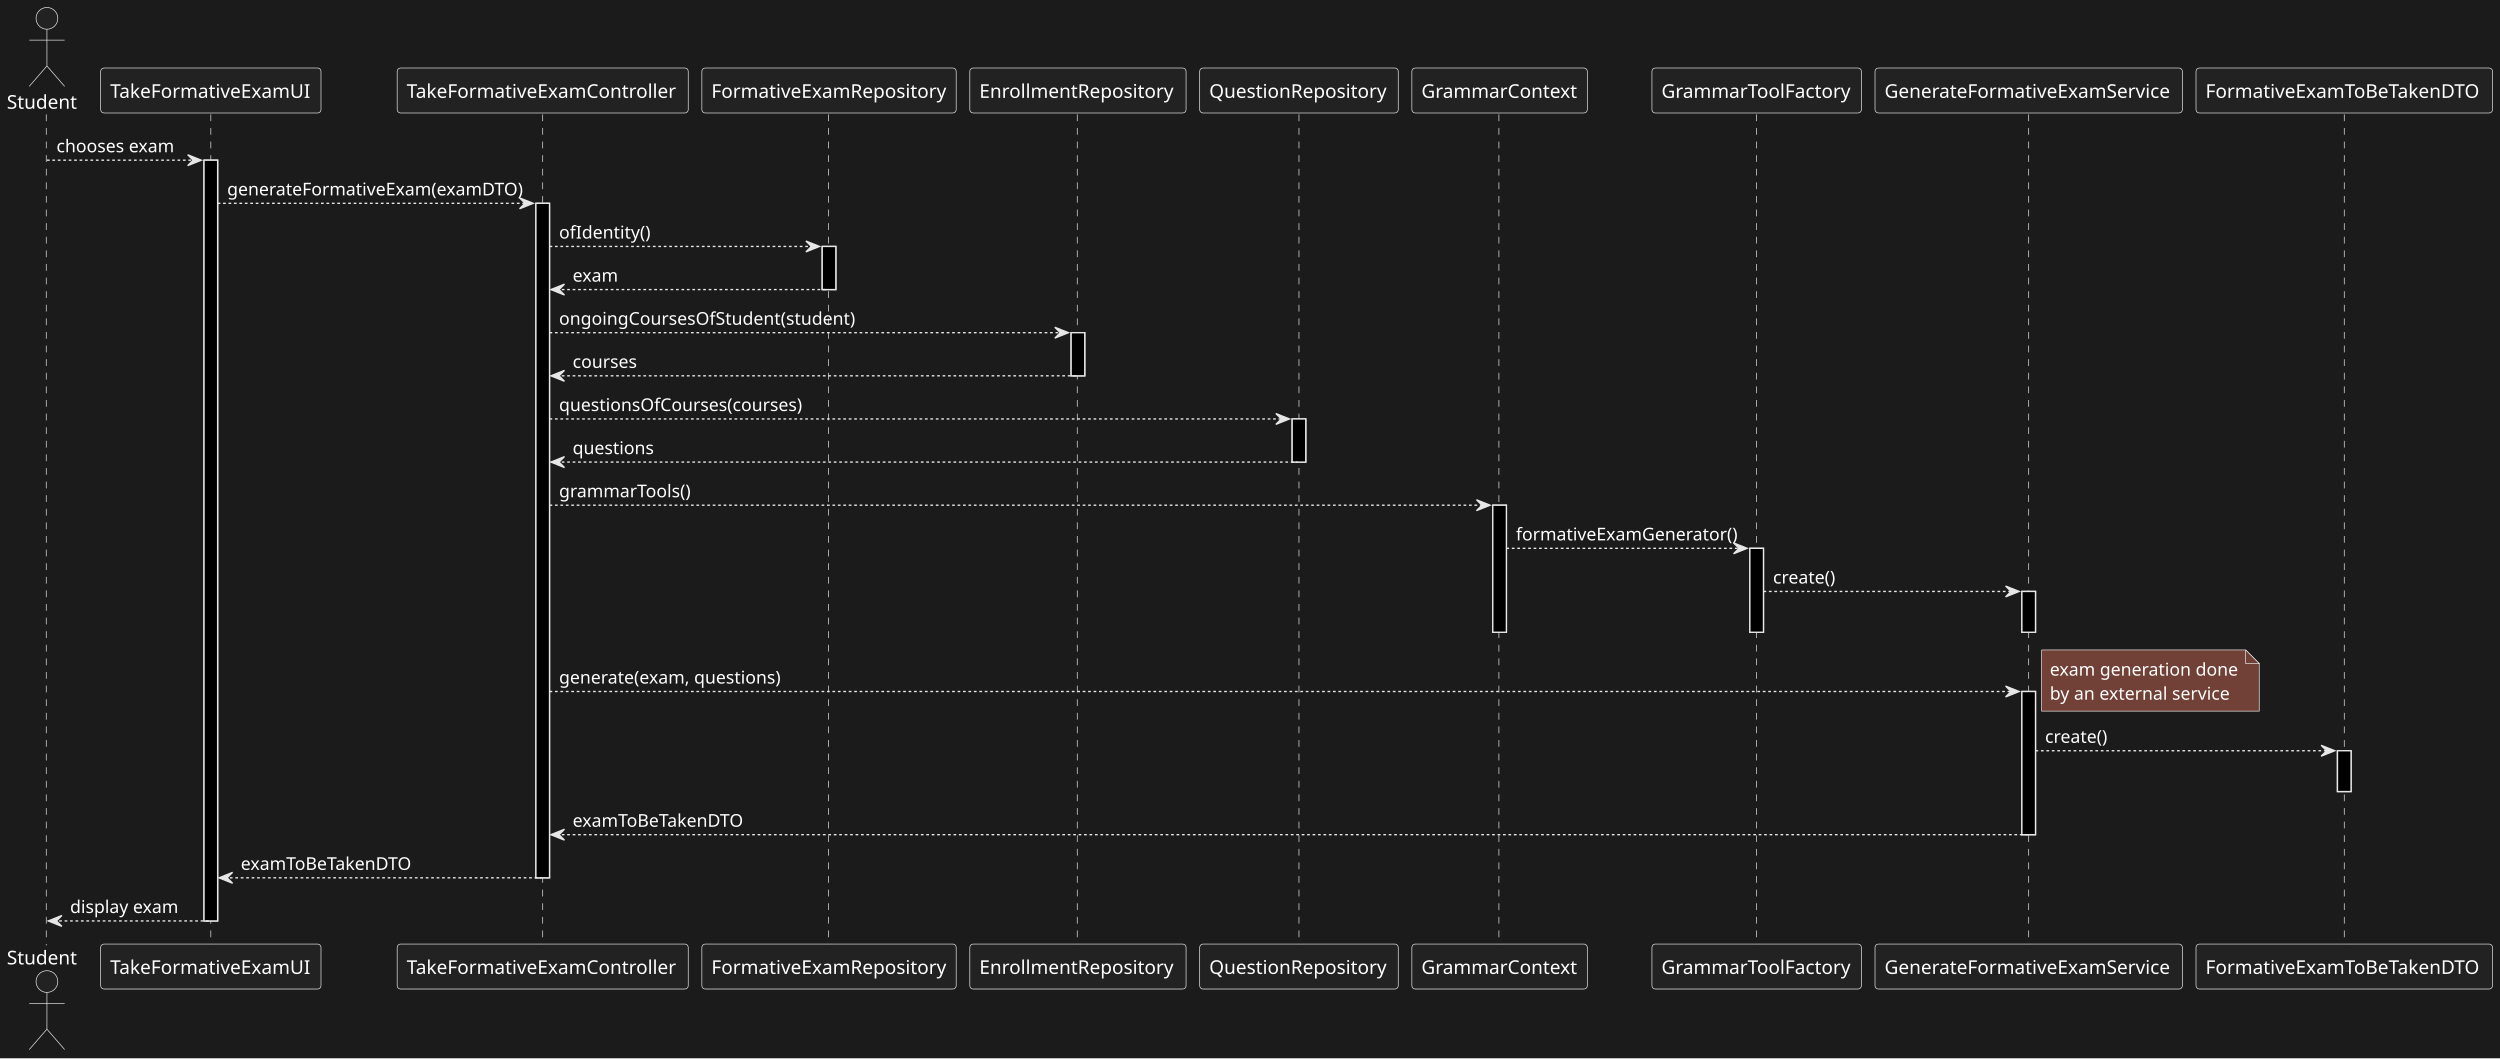
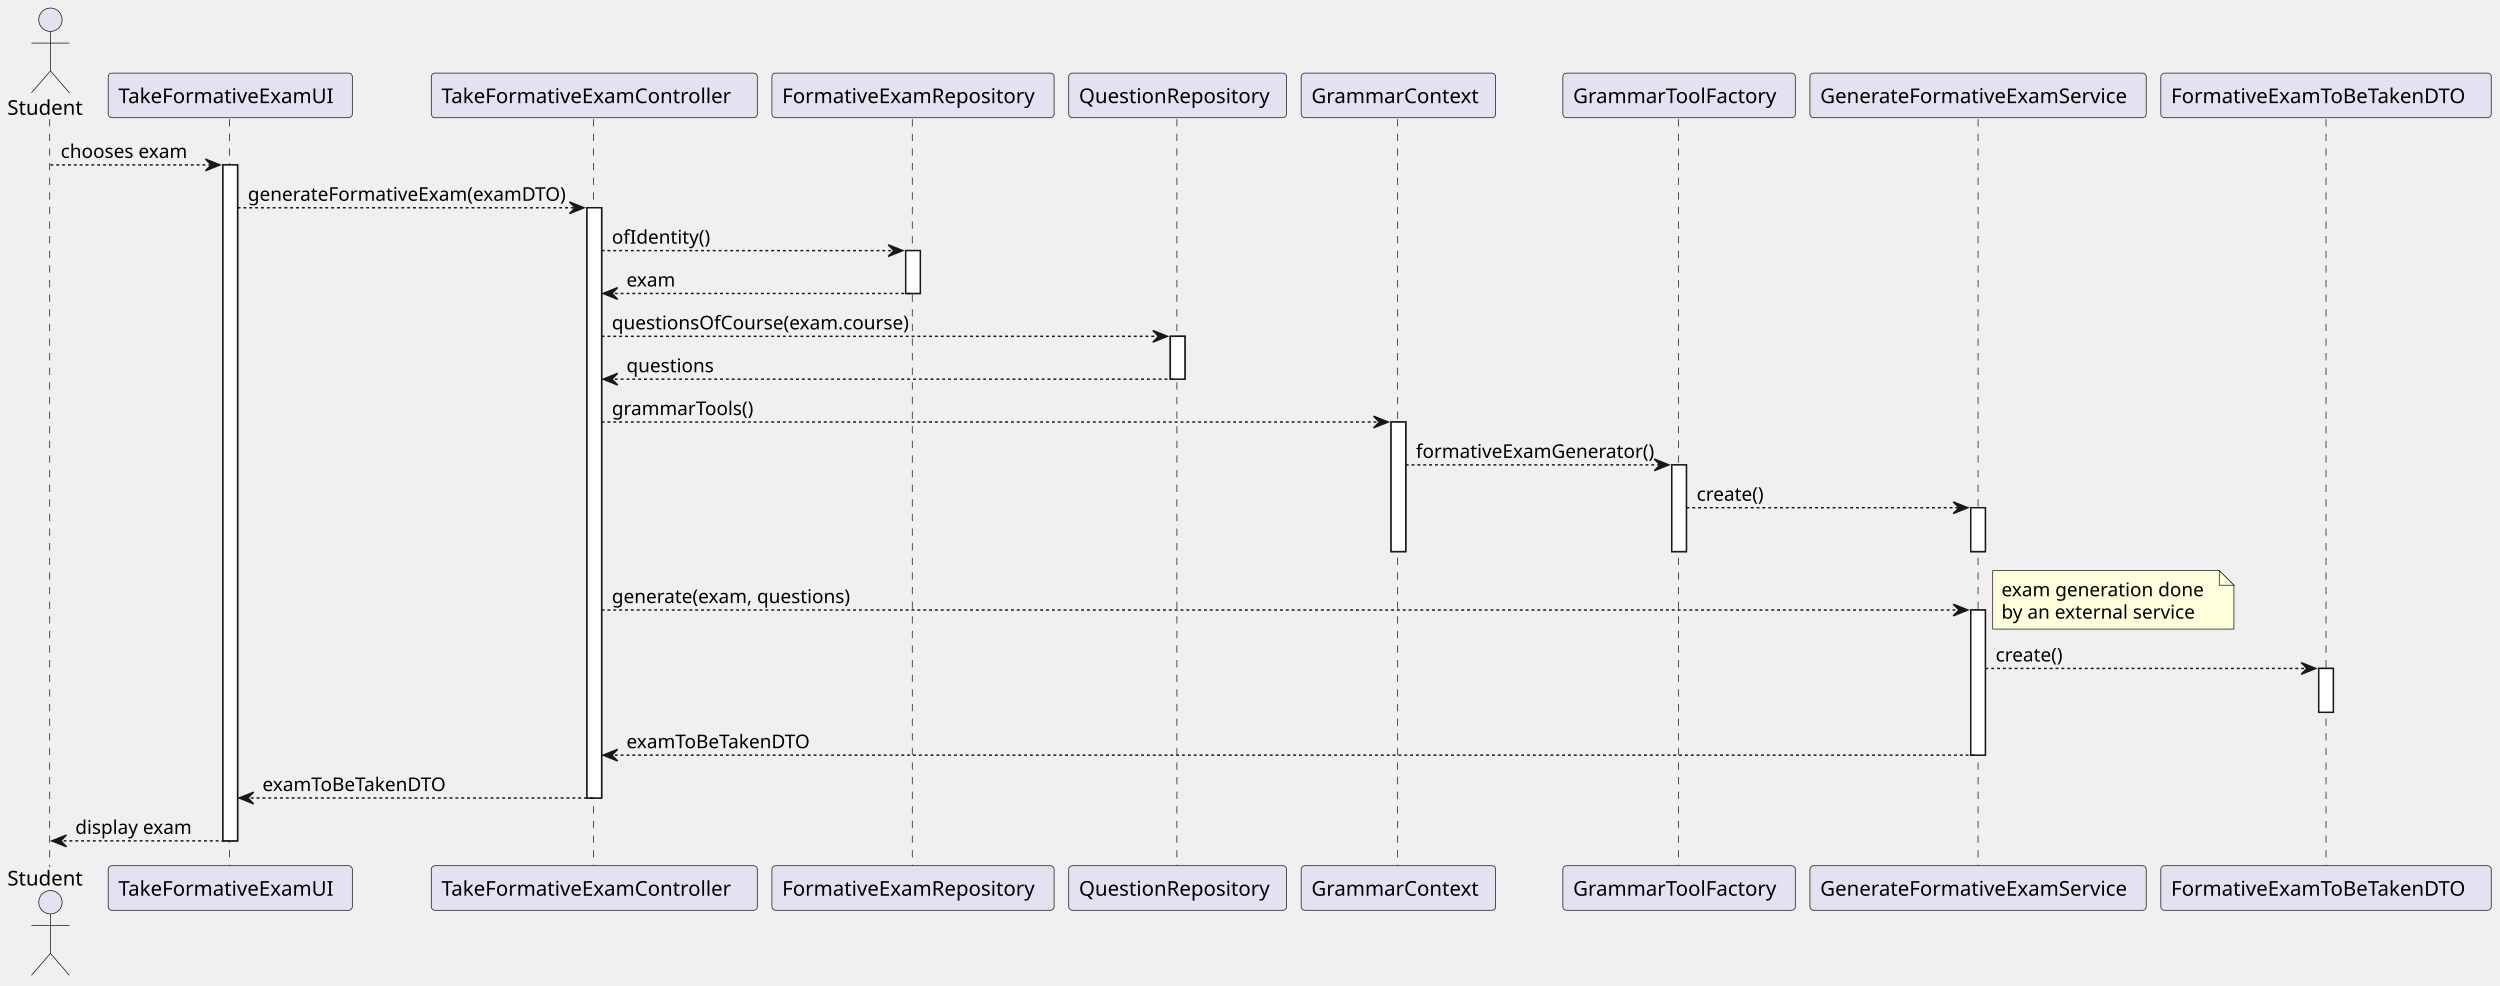
- <svg xmlns="http://www.w3.org/2000/svg" contentStyleType="text/css" height="778px" preserveAspectRatio="none" style="width:1838px;height:778px;background:#1B1B1B;" version="1.1" viewBox="0 0 1838 778" width="1838px" zoomAndPan="magnify">
+ <svg xmlns="http://www.w3.org/2000/svg" contentStyleType="text/css" height="674px" preserveAspectRatio="none" style="width:1710px;height:674px;background:#FFFFFF;" version="1.1" viewBox="0 0 1710 674" width="1710px" zoomAndPan="magnify">
  <defs />
  <g>
-     <rect fill="#1B1B1B" height="778" style="stroke:none;stroke-width:1.0;" width="1838" x="0" y="0" />
-     <rect fill="#000000" height="559.296" style="stroke:#E7E7E7;stroke-width:1.0;" width="10" x="150" y="117.774" />
-     <rect fill="#000000" height="495.884" style="stroke:#E7E7E7;stroke-width:1.0;" width="10" x="394" y="149.48" />
-     <rect fill="#000000" height="31.706" style="stroke:#E7E7E7;stroke-width:1.0;" width="10" x="604.5" y="181.186" />
-     <rect fill="#000000" height="31.706" style="stroke:#E7E7E7;stroke-width:1.0;" width="10" x="787.5" y="244.598" />
-     <rect fill="#000000" height="31.706" style="stroke:#E7E7E7;stroke-width:1.0;" width="10" x="950" y="308.01" />
-     <rect fill="#000000" height="93.412" style="stroke:#E7E7E7;stroke-width:1.0;" width="10" x="1097.5" y="371.422" />
-     <rect fill="#000000" height="61.706" style="stroke:#E7E7E7;stroke-width:1.0;" width="10" x="1286.5" y="403.128" />
-     <rect fill="#000000" height="30" style="stroke:#E7E7E7;stroke-width:1.0;" width="10" x="1486.5" y="434.834" />
-     <rect fill="#000000" height="105.265" style="stroke:#E7E7E7;stroke-width:1.0;" width="10" x="1486.5" y="508.393" />
-     <rect fill="#000000" height="30" style="stroke:#E7E7E7;stroke-width:1.0;" width="10" x="1718.5" y="551.952" />
-     <line style="stroke:#E7E7E7;stroke-width:0.5;stroke-dasharray:5.0,5.0;" x1="34" x2="34" y1="84.068" y2="695.07" />
-     <line style="stroke:#E7E7E7;stroke-width:0.5;stroke-dasharray:5.0,5.0;" x1="155" x2="155" y1="84.068" y2="695.07" />
-     <line style="stroke:#E7E7E7;stroke-width:0.5;stroke-dasharray:5.0,5.0;" x1="399" x2="399" y1="84.068" y2="695.07" />
-     <line style="stroke:#E7E7E7;stroke-width:0.5;stroke-dasharray:5.0,5.0;" x1="609" x2="609" y1="84.068" y2="695.07" />
-     <line style="stroke:#E7E7E7;stroke-width:0.5;stroke-dasharray:5.0,5.0;" x1="792" x2="792" y1="84.068" y2="695.07" />
-     <line style="stroke:#E7E7E7;stroke-width:0.5;stroke-dasharray:5.0,5.0;" x1="955" x2="955" y1="84.068" y2="695.07" />
-     <line style="stroke:#E7E7E7;stroke-width:0.5;stroke-dasharray:5.0,5.0;" x1="1102" x2="1102" y1="84.068" y2="695.07" />
-     <line style="stroke:#E7E7E7;stroke-width:0.5;stroke-dasharray:5.0,5.0;" x1="1291.5" x2="1291.5" y1="84.068" y2="695.07" />
-     <line style="stroke:#E7E7E7;stroke-width:0.5;stroke-dasharray:5.0,5.0;" x1="1491.5" x2="1491.5" y1="84.068" y2="695.07" />
-     <line style="stroke:#E7E7E7;stroke-width:0.5;stroke-dasharray:5.0,5.0;" x1="1723.5" x2="1723.5" y1="84.068" y2="695.07" />
-     <text fill="#FFFFFF" font-family="sans-serif" font-size="14" lengthAdjust="spacing" textLength="53" x="5" y="79.966">Student</text>
-     <ellipse cx="34.5" cy="13.5" fill="#222222" rx="8" ry="8" style="stroke:#E7E7E7;stroke-width:0.5;" />
-     <path d="M34.5,21.5 L34.5,48.5 M21.5,29.5 L47.5,29.5 M34.5,48.5 L21.5,63.5 M34.5,48.5 L47.5,63.5 " fill="none" style="stroke:#E7E7E7;stroke-width:0.5;" />
-     <text fill="#FFFFFF" font-family="sans-serif" font-size="14" lengthAdjust="spacing" textLength="53" x="5" y="709.036">Student</text>
-     <ellipse cx="34.5" cy="721.638" fill="#222222" rx="8" ry="8" style="stroke:#E7E7E7;stroke-width:0.5;" />
-     <path d="M34.5,729.638 L34.5,756.638 M21.5,737.638 L47.5,737.638 M34.5,756.638 L21.5,771.638 M34.5,756.638 L47.5,771.638 " fill="none" style="stroke:#E7E7E7;stroke-width:0.5;" />
-     <rect fill="#222222" height="33.068" rx="2.5" ry="2.5" style="stroke:#E7E7E7;stroke-width:0.5;" width="162" x="74" y="50" />
-     <text fill="#FFFFFF" font-family="sans-serif" font-size="14" lengthAdjust="spacing" textLength="148" x="81" y="71.966">TakeFormativeExamUI</text>
-     <rect fill="#222222" height="33.068" rx="2.5" ry="2.5" style="stroke:#E7E7E7;stroke-width:0.5;" width="162" x="74" y="694.07" />
-     <text fill="#FFFFFF" font-family="sans-serif" font-size="14" lengthAdjust="spacing" textLength="148" x="81" y="716.036">TakeFormativeExamUI</text>
-     <rect fill="#222222" height="33.068" rx="2.5" ry="2.5" style="stroke:#E7E7E7;stroke-width:0.5;" width="214" x="292" y="50" />
-     <text fill="#FFFFFF" font-family="sans-serif" font-size="14" lengthAdjust="spacing" textLength="200" x="299" y="71.966">TakeFormativeExamController</text>
-     <rect fill="#222222" height="33.068" rx="2.5" ry="2.5" style="stroke:#E7E7E7;stroke-width:0.5;" width="214" x="292" y="694.07" />
-     <text fill="#FFFFFF" font-family="sans-serif" font-size="14" lengthAdjust="spacing" textLength="200" x="299" y="716.036">TakeFormativeExamController</text>
-     <rect fill="#222222" height="33.068" rx="2.5" ry="2.5" style="stroke:#E7E7E7;stroke-width:0.5;" width="187" x="516" y="50" />
-     <text fill="#FFFFFF" font-family="sans-serif" font-size="14" lengthAdjust="spacing" textLength="173" x="523" y="71.966">FormativeExamRepository</text>
-     <rect fill="#222222" height="33.068" rx="2.5" ry="2.5" style="stroke:#E7E7E7;stroke-width:0.5;" width="187" x="516" y="694.07" />
-     <text fill="#FFFFFF" font-family="sans-serif" font-size="14" lengthAdjust="spacing" textLength="173" x="523" y="716.036">FormativeExamRepository</text>
-     <rect fill="#222222" height="33.068" rx="2.5" ry="2.5" style="stroke:#E7E7E7;stroke-width:0.5;" width="159" x="713" y="50" />
-     <text fill="#FFFFFF" font-family="sans-serif" font-size="14" lengthAdjust="spacing" textLength="145" x="720" y="71.966">EnrollmentRepository</text>
-     <rect fill="#222222" height="33.068" rx="2.5" ry="2.5" style="stroke:#E7E7E7;stroke-width:0.5;" width="159" x="713" y="694.07" />
-     <text fill="#FFFFFF" font-family="sans-serif" font-size="14" lengthAdjust="spacing" textLength="145" x="720" y="716.036">EnrollmentRepository</text>
-     <rect fill="#222222" height="33.068" rx="2.5" ry="2.5" style="stroke:#E7E7E7;stroke-width:0.5;" width="146" x="882" y="50" />
-     <text fill="#FFFFFF" font-family="sans-serif" font-size="14" lengthAdjust="spacing" textLength="132" x="889" y="71.966">QuestionRepository</text>
-     <rect fill="#222222" height="33.068" rx="2.5" ry="2.5" style="stroke:#E7E7E7;stroke-width:0.5;" width="146" x="882" y="694.07" />
-     <text fill="#FFFFFF" font-family="sans-serif" font-size="14" lengthAdjust="spacing" textLength="132" x="889" y="716.036">QuestionRepository</text>
-     <rect fill="#222222" height="33.068" rx="2.5" ry="2.5" style="stroke:#E7E7E7;stroke-width:0.5;" width="129" x="1038" y="50" />
-     <text fill="#FFFFFF" font-family="sans-serif" font-size="14" lengthAdjust="spacing" textLength="115" x="1045" y="71.966">GrammarContext</text>
-     <rect fill="#222222" height="33.068" rx="2.5" ry="2.5" style="stroke:#E7E7E7;stroke-width:0.5;" width="129" x="1038" y="694.07" />
-     <text fill="#FFFFFF" font-family="sans-serif" font-size="14" lengthAdjust="spacing" textLength="115" x="1045" y="716.036">GrammarContext</text>
-     <rect fill="#222222" height="33.068" rx="2.5" ry="2.5" style="stroke:#E7E7E7;stroke-width:0.5;" width="154" x="1214.5" y="50" />
-     <text fill="#FFFFFF" font-family="sans-serif" font-size="14" lengthAdjust="spacing" textLength="140" x="1221.5" y="71.966">GrammarToolFactory</text>
-     <rect fill="#222222" height="33.068" rx="2.5" ry="2.5" style="stroke:#E7E7E7;stroke-width:0.5;" width="154" x="1214.5" y="694.07" />
-     <text fill="#FFFFFF" font-family="sans-serif" font-size="14" lengthAdjust="spacing" textLength="140" x="1221.5" y="716.036">GrammarToolFactory</text>
-     <rect fill="#222222" height="33.068" rx="2.5" ry="2.5" style="stroke:#E7E7E7;stroke-width:0.5;" width="226" x="1378.5" y="50" />
-     <text fill="#FFFFFF" font-family="sans-serif" font-size="14" lengthAdjust="spacing" textLength="212" x="1385.5" y="71.966">GenerateFormativeExamService</text>
-     <rect fill="#222222" height="33.068" rx="2.5" ry="2.5" style="stroke:#E7E7E7;stroke-width:0.5;" width="226" x="1378.5" y="694.07" />
-     <text fill="#FFFFFF" font-family="sans-serif" font-size="14" lengthAdjust="spacing" textLength="212" x="1385.5" y="716.036">GenerateFormativeExamService</text>
-     <rect fill="#222222" height="33.068" rx="2.5" ry="2.5" style="stroke:#E7E7E7;stroke-width:0.5;" width="218" x="1614.5" y="50" />
-     <text fill="#FFFFFF" font-family="sans-serif" font-size="14" lengthAdjust="spacing" textLength="204" x="1621.5" y="71.966">FormativeExamToBeTakenDTO</text>
-     <rect fill="#222222" height="33.068" rx="2.5" ry="2.5" style="stroke:#E7E7E7;stroke-width:0.5;" width="218" x="1614.5" y="694.07" />
-     <text fill="#FFFFFF" font-family="sans-serif" font-size="14" lengthAdjust="spacing" textLength="204" x="1621.5" y="716.036">FormativeExamToBeTakenDTO</text>
-     <rect fill="#000000" height="559.296" style="stroke:#E7E7E7;stroke-width:1.0;" width="10" x="150" y="117.774" />
-     <rect fill="#000000" height="495.884" style="stroke:#E7E7E7;stroke-width:1.0;" width="10" x="394" y="149.48" />
-     <rect fill="#000000" height="31.706" style="stroke:#E7E7E7;stroke-width:1.0;" width="10" x="604.5" y="181.186" />
-     <rect fill="#000000" height="31.706" style="stroke:#E7E7E7;stroke-width:1.0;" width="10" x="787.5" y="244.598" />
-     <rect fill="#000000" height="31.706" style="stroke:#E7E7E7;stroke-width:1.0;" width="10" x="950" y="308.01" />
-     <rect fill="#000000" height="93.412" style="stroke:#E7E7E7;stroke-width:1.0;" width="10" x="1097.5" y="371.422" />
-     <rect fill="#000000" height="61.706" style="stroke:#E7E7E7;stroke-width:1.0;" width="10" x="1286.5" y="403.128" />
-     <rect fill="#000000" height="30" style="stroke:#E7E7E7;stroke-width:1.0;" width="10" x="1486.5" y="434.834" />
-     <rect fill="#000000" height="105.265" style="stroke:#E7E7E7;stroke-width:1.0;" width="10" x="1486.5" y="508.393" />
-     <rect fill="#000000" height="30" style="stroke:#E7E7E7;stroke-width:1.0;" width="10" x="1718.5" y="551.952" />
-     <polygon fill="#E7E7E7" points="138,113.774,148,117.774,138,121.774,142,117.774" style="stroke:#E7E7E7;stroke-width:1.0;" />
-     <line style="stroke:#E7E7E7;stroke-width:1.0;stroke-dasharray:2.0,2.0;" x1="34.5" x2="144" y1="117.774" y2="117.774" />
-     <text fill="#FFFFFF" font-family="sans-serif" font-size="13" lengthAdjust="spacing" textLength="85" x="41.5" y="111.965">chooses exam</text>
-     <polygon fill="#E7E7E7" points="382,145.48,392,149.48,382,153.48,386,149.48" style="stroke:#E7E7E7;stroke-width:1.0;" />
-     <line style="stroke:#E7E7E7;stroke-width:1.0;stroke-dasharray:2.0,2.0;" x1="160" x2="388" y1="149.48" y2="149.48" />
-     <text fill="#FFFFFF" font-family="sans-serif" font-size="13" lengthAdjust="spacing" textLength="215" x="167" y="143.671">generateFormativeExam(examDTO)</text>
-     <polygon fill="#E7E7E7" points="592.5,177.186,602.5,181.186,592.5,185.186,596.5,181.186" style="stroke:#E7E7E7;stroke-width:1.0;" />
-     <line style="stroke:#E7E7E7;stroke-width:1.0;stroke-dasharray:2.0,2.0;" x1="404" x2="598.5" y1="181.186" y2="181.186" />
-     <text fill="#FFFFFF" font-family="sans-serif" font-size="13" lengthAdjust="spacing" textLength="67" x="411" y="175.377">ofIdentity()</text>
-     <polygon fill="#E7E7E7" points="415,208.892,405,212.892,415,216.892,411,212.892" style="stroke:#E7E7E7;stroke-width:1.0;" />
-     <line style="stroke:#E7E7E7;stroke-width:1.0;stroke-dasharray:2.0,2.0;" x1="409" x2="608.5" y1="212.892" y2="212.892" />
-     <text fill="#FFFFFF" font-family="sans-serif" font-size="13" lengthAdjust="spacing" textLength="33" x="421" y="207.083">exam</text>
-     <polygon fill="#E7E7E7" points="775.5,240.598,785.5,244.598,775.5,248.598,779.5,244.598" style="stroke:#E7E7E7;stroke-width:1.0;" />
-     <line style="stroke:#E7E7E7;stroke-width:1.0;stroke-dasharray:2.0,2.0;" x1="404" x2="781.5" y1="244.598" y2="244.598" />
-     <text fill="#FFFFFF" font-family="sans-serif" font-size="13" lengthAdjust="spacing" textLength="216" x="411" y="238.789">ongoingCoursesOfStudent(student)</text>
-     <polygon fill="#E7E7E7" points="415,272.304,405,276.304,415,280.304,411,276.304" style="stroke:#E7E7E7;stroke-width:1.0;" />
-     <line style="stroke:#E7E7E7;stroke-width:1.0;stroke-dasharray:2.0,2.0;" x1="409" x2="791.5" y1="276.304" y2="276.304" />
-     <text fill="#FFFFFF" font-family="sans-serif" font-size="13" lengthAdjust="spacing" textLength="46" x="421" y="270.495">courses</text>
-     <polygon fill="#E7E7E7" points="938,304.01,948,308.01,938,312.01,942,308.01" style="stroke:#E7E7E7;stroke-width:1.0;" />
-     <line style="stroke:#E7E7E7;stroke-width:1.0;stroke-dasharray:2.0,2.0;" x1="404" x2="944" y1="308.01" y2="308.01" />
-     <text fill="#FFFFFF" font-family="sans-serif" font-size="13" lengthAdjust="spacing" textLength="175" x="411" y="302.201">questionsOfCourses(courses)</text>
-     <polygon fill="#E7E7E7" points="415,335.716,405,339.716,415,343.716,411,339.716" style="stroke:#E7E7E7;stroke-width:1.0;" />
-     <line style="stroke:#E7E7E7;stroke-width:1.0;stroke-dasharray:2.0,2.0;" x1="409" x2="954" y1="339.716" y2="339.716" />
-     <text fill="#FFFFFF" font-family="sans-serif" font-size="13" lengthAdjust="spacing" textLength="59" x="421" y="333.907">questions</text>
-     <polygon fill="#E7E7E7" points="1085.5,367.422,1095.5,371.422,1085.5,375.422,1089.5,371.422" style="stroke:#E7E7E7;stroke-width:1.0;" />
-     <line style="stroke:#E7E7E7;stroke-width:1.0;stroke-dasharray:2.0,2.0;" x1="404" x2="1091.5" y1="371.422" y2="371.422" />
-     <text fill="#FFFFFF" font-family="sans-serif" font-size="13" lengthAdjust="spacing" textLength="96" x="411" y="365.613">grammarTools()</text>
-     <polygon fill="#E7E7E7" points="1274.5,399.128,1284.5,403.128,1274.5,407.128,1278.5,403.128" style="stroke:#E7E7E7;stroke-width:1.0;" />
-     <line style="stroke:#E7E7E7;stroke-width:1.0;stroke-dasharray:2.0,2.0;" x1="1107.5" x2="1280.5" y1="403.128" y2="403.128" />
-     <text fill="#FFFFFF" font-family="sans-serif" font-size="13" lengthAdjust="spacing" textLength="160" x="1114.5" y="397.319">formativeExamGenerator()</text>
-     <polygon fill="#E7E7E7" points="1474.5,430.834,1484.5,434.834,1474.5,438.834,1478.5,434.834" style="stroke:#E7E7E7;stroke-width:1.0;" />
-     <line style="stroke:#E7E7E7;stroke-width:1.0;stroke-dasharray:2.0,2.0;" x1="1296.5" x2="1480.5" y1="434.834" y2="434.834" />
-     <text fill="#FFFFFF" font-family="sans-serif" font-size="13" lengthAdjust="spacing" textLength="45" x="1303.5" y="429.025">create()</text>
-     <polygon fill="#E7E7E7" points="1474.5,504.393,1484.5,508.393,1474.5,512.393,1478.5,508.393" style="stroke:#E7E7E7;stroke-width:1.0;" />
-     <line style="stroke:#E7E7E7;stroke-width:1.0;stroke-dasharray:2.0,2.0;" x1="404" x2="1480.5" y1="508.393" y2="508.393" />
-     <text fill="#FFFFFF" font-family="sans-serif" font-size="13" lengthAdjust="spacing" textLength="160" x="411" y="502.584">generate(exam, questions)</text>
-     <path d="M1501,477.834 L1501,522.834 L1661,522.834 L1661,487.834 L1651,477.834 L1501,477.834 " fill="#714137" style="stroke:#E7E7E7;stroke-width:0.5;" />
-     <path d="M1651,477.834 L1651,487.834 L1661,487.834 L1651,477.834 " fill="#714137" style="stroke:#E7E7E7;stroke-width:0.5;" />
-     <text fill="#FFFFFF" font-family="sans-serif" font-size="13" lengthAdjust="spacing" textLength="136" x="1507" y="496.731">exam generation done</text>
-     <text fill="#FFFFFF" font-family="sans-serif" font-size="13" lengthAdjust="spacing" textLength="129" x="1507" y="514.437">by an external service</text>
-     <polygon fill="#E7E7E7" points="1706.5,547.952,1716.5,551.952,1706.5,555.952,1710.5,551.952" style="stroke:#E7E7E7;stroke-width:1.0;" />
-     <line style="stroke:#E7E7E7;stroke-width:1.0;stroke-dasharray:2.0,2.0;" x1="1496.5" x2="1712.5" y1="551.952" y2="551.952" />
-     <text fill="#FFFFFF" font-family="sans-serif" font-size="13" lengthAdjust="spacing" textLength="45" x="1503.5" y="546.143">create()</text>
-     <polygon fill="#E7E7E7" points="415,609.658,405,613.658,415,617.658,411,613.658" style="stroke:#E7E7E7;stroke-width:1.0;" />
-     <line style="stroke:#E7E7E7;stroke-width:1.0;stroke-dasharray:2.0,2.0;" x1="409" x2="1490.5" y1="613.658" y2="613.658" />
-     <text fill="#FFFFFF" font-family="sans-serif" font-size="13" lengthAdjust="spacing" textLength="125" x="421" y="607.849">examToBeTakenDTO</text>
-     <polygon fill="#E7E7E7" points="171,641.364,161,645.364,171,649.364,167,645.364" style="stroke:#E7E7E7;stroke-width:1.0;" />
-     <line style="stroke:#E7E7E7;stroke-width:1.0;stroke-dasharray:2.0,2.0;" x1="165" x2="398" y1="645.364" y2="645.364" />
-     <text fill="#FFFFFF" font-family="sans-serif" font-size="13" lengthAdjust="spacing" textLength="125" x="177" y="639.555">examToBeTakenDTO</text>
-     <polygon fill="#E7E7E7" points="45.5,673.07,35.5,677.07,45.5,681.07,41.5,677.07" style="stroke:#E7E7E7;stroke-width:1.0;" />
-     <line style="stroke:#E7E7E7;stroke-width:1.0;stroke-dasharray:2.0,2.0;" x1="39.5" x2="154" y1="677.07" y2="677.07" />
-     <text fill="#FFFFFF" font-family="sans-serif" font-size="13" lengthAdjust="spacing" textLength="78" x="51.5" y="671.261">display exam</text>
+     <rect fill="#FFFFFF" height="462.348" style="stroke:#181818;stroke-width:1.0;" width="10" x="152.5" y="112.799" />
+     <rect fill="#FFFFFF" height="403.727" style="stroke:#181818;stroke-width:1.0;" width="10" x="401.5" y="142.109" />
+     <rect fill="#FFFFFF" height="29.311" style="stroke:#181818;stroke-width:1.0;" width="10" x="619.5" y="171.42" />
+     <rect fill="#FFFFFF" height="29.311" style="stroke:#181818;stroke-width:1.0;" width="10" x="800.5" y="230.041" />
+     <rect fill="#FFFFFF" height="88.621" style="stroke:#181818;stroke-width:1.0;" width="10" x="951.5" y="288.662" />
+     <rect fill="#FFFFFF" height="59.31" style="stroke:#181818;stroke-width:1.0;" width="10" x="1143.5" y="317.973" />
+     <rect fill="#FFFFFF" height="30" style="stroke:#181818;stroke-width:1.0;" width="10" x="1348" y="347.283" />
+     <rect fill="#FFFFFF" height="99.276" style="stroke:#181818;stroke-width:1.0;" width="10" x="1348" y="417.249" />
+     <rect fill="#FFFFFF" height="30" style="stroke:#181818;stroke-width:1.0;" width="10" x="1586" y="457.215" />
+     <line style="stroke:#181818;stroke-width:0.5;stroke-dasharray:5.0,5.0;" x1="34" x2="34" y1="81.488" y2="593.146" />
+     <line style="stroke:#181818;stroke-width:0.5;stroke-dasharray:5.0,5.0;" x1="157" x2="157" y1="81.488" y2="593.146" />
+     <line style="stroke:#181818;stroke-width:0.5;stroke-dasharray:5.0,5.0;" x1="406" x2="406" y1="81.488" y2="593.146" />
+     <line style="stroke:#181818;stroke-width:0.5;stroke-dasharray:5.0,5.0;" x1="624" x2="624" y1="81.488" y2="593.146" />
+     <line style="stroke:#181818;stroke-width:0.5;stroke-dasharray:5.0,5.0;" x1="805" x2="805" y1="81.488" y2="593.146" />
+     <line style="stroke:#181818;stroke-width:0.5;stroke-dasharray:5.0,5.0;" x1="956" x2="956" y1="81.488" y2="593.146" />
+     <line style="stroke:#181818;stroke-width:0.5;stroke-dasharray:5.0,5.0;" x1="1148" x2="1148" y1="81.488" y2="593.146" />
+     <line style="stroke:#181818;stroke-width:0.5;stroke-dasharray:5.0,5.0;" x1="1353" x2="1353" y1="81.488" y2="593.146" />
+     <line style="stroke:#181818;stroke-width:0.5;stroke-dasharray:5.0,5.0;" x1="1591" x2="1591" y1="81.488" y2="593.146" />
+     <text fill="#000000" font-family="sans-serif" font-size="14" lengthAdjust="spacing" textLength="53" x="5" y="78.535">Student</text>
+     <ellipse cx="34.5" cy="13.5" fill="#E2E2F0" rx="8" ry="8" style="stroke:#181818;stroke-width:0.5;" />
+     <path d="M34.5,21.5 L34.5,48.5 M21.5,29.5 L47.5,29.5 M34.5,48.5 L21.5,63.5 M34.5,48.5 L47.5,63.5 " fill="none" style="stroke:#181818;stroke-width:0.5;" />
+     <text fill="#000000" font-family="sans-serif" font-size="14" lengthAdjust="spacing" textLength="53" x="5" y="605.682">Student</text>
+     <ellipse cx="34.5" cy="617.135" fill="#E2E2F0" rx="8" ry="8" style="stroke:#181818;stroke-width:0.5;" />
+     <path d="M34.5,625.135 L34.5,652.135 M21.5,633.135 L47.5,633.135 M34.5,652.135 L21.5,667.135 M34.5,652.135 L47.5,667.135 " fill="none" style="stroke:#181818;stroke-width:0.5;" />
+     <rect fill="#E2E2F0" height="30.488" rx="2.5" ry="2.5" style="stroke:#181818;stroke-width:0.5;" width="167" x="74" y="50" />
+     <text fill="#000000" font-family="sans-serif" font-size="14" lengthAdjust="spacing" textLength="153" x="81" y="70.535">TakeFormativeExamUI</text>
+     <rect fill="#E2E2F0" height="30.488" rx="2.5" ry="2.5" style="stroke:#181818;stroke-width:0.5;" width="167" x="74" y="592.146" />
+     <text fill="#000000" font-family="sans-serif" font-size="14" lengthAdjust="spacing" textLength="153" x="81" y="612.682">TakeFormativeExamUI</text>
+     <rect fill="#E2E2F0" height="30.488" rx="2.5" ry="2.5" style="stroke:#181818;stroke-width:0.5;" width="223" x="295" y="50" />
+     <text fill="#000000" font-family="sans-serif" font-size="14" lengthAdjust="spacing" textLength="209" x="302" y="70.535">TakeFormativeExamController</text>
+     <rect fill="#E2E2F0" height="30.488" rx="2.5" ry="2.5" style="stroke:#181818;stroke-width:0.5;" width="223" x="295" y="592.146" />
+     <text fill="#000000" font-family="sans-serif" font-size="14" lengthAdjust="spacing" textLength="209" x="302" y="612.682">TakeFormativeExamController</text>
+     <rect fill="#E2E2F0" height="30.488" rx="2.5" ry="2.5" style="stroke:#181818;stroke-width:0.5;" width="193" x="528" y="50" />
+     <text fill="#000000" font-family="sans-serif" font-size="14" lengthAdjust="spacing" textLength="179" x="535" y="70.535">FormativeExamRepository</text>
+     <rect fill="#E2E2F0" height="30.488" rx="2.5" ry="2.5" style="stroke:#181818;stroke-width:0.5;" width="193" x="528" y="592.146" />
+     <text fill="#000000" font-family="sans-serif" font-size="14" lengthAdjust="spacing" textLength="179" x="535" y="612.682">FormativeExamRepository</text>
+     <rect fill="#E2E2F0" height="30.488" rx="2.5" ry="2.5" style="stroke:#181818;stroke-width:0.5;" width="149" x="731" y="50" />
+     <text fill="#000000" font-family="sans-serif" font-size="14" lengthAdjust="spacing" textLength="135" x="738" y="70.535">QuestionRepository</text>
+     <rect fill="#E2E2F0" height="30.488" rx="2.5" ry="2.5" style="stroke:#181818;stroke-width:0.5;" width="149" x="731" y="592.146" />
+     <text fill="#000000" font-family="sans-serif" font-size="14" lengthAdjust="spacing" textLength="135" x="738" y="612.682">QuestionRepository</text>
+     <rect fill="#E2E2F0" height="30.488" rx="2.5" ry="2.5" style="stroke:#181818;stroke-width:0.5;" width="133" x="890" y="50" />
+     <text fill="#000000" font-family="sans-serif" font-size="14" lengthAdjust="spacing" textLength="119" x="897" y="70.535">GrammarContext</text>
+     <rect fill="#E2E2F0" height="30.488" rx="2.5" ry="2.5" style="stroke:#181818;stroke-width:0.5;" width="133" x="890" y="592.146" />
+     <text fill="#000000" font-family="sans-serif" font-size="14" lengthAdjust="spacing" textLength="119" x="897" y="612.682">GrammarContext</text>
+     <rect fill="#E2E2F0" height="30.488" rx="2.5" ry="2.5" style="stroke:#181818;stroke-width:0.5;" width="159" x="1069" y="50" />
+     <text fill="#000000" font-family="sans-serif" font-size="14" lengthAdjust="spacing" textLength="145" x="1076" y="70.535">GrammarToolFactory</text>
+     <rect fill="#E2E2F0" height="30.488" rx="2.5" ry="2.5" style="stroke:#181818;stroke-width:0.5;" width="159" x="1069" y="592.146" />
+     <text fill="#000000" font-family="sans-serif" font-size="14" lengthAdjust="spacing" textLength="145" x="1076" y="612.682">GrammarToolFactory</text>
+     <rect fill="#E2E2F0" height="30.488" rx="2.5" ry="2.5" style="stroke:#181818;stroke-width:0.5;" width="230" x="1238" y="50" />
+     <text fill="#000000" font-family="sans-serif" font-size="14" lengthAdjust="spacing" textLength="216" x="1245" y="70.535">GenerateFormativeExamService</text>
+     <rect fill="#E2E2F0" height="30.488" rx="2.5" ry="2.5" style="stroke:#181818;stroke-width:0.5;" width="230" x="1238" y="592.146" />
+     <text fill="#000000" font-family="sans-serif" font-size="14" lengthAdjust="spacing" textLength="216" x="1245" y="612.682">GenerateFormativeExamService</text>
+     <rect fill="#E2E2F0" height="30.488" rx="2.5" ry="2.5" style="stroke:#181818;stroke-width:0.5;" width="226" x="1478" y="50" />
+     <text fill="#000000" font-family="sans-serif" font-size="14" lengthAdjust="spacing" textLength="212" x="1485" y="70.535">FormativeExamToBeTakenDTO</text>
+     <rect fill="#E2E2F0" height="30.488" rx="2.5" ry="2.5" style="stroke:#181818;stroke-width:0.5;" width="226" x="1478" y="592.146" />
+     <text fill="#000000" font-family="sans-serif" font-size="14" lengthAdjust="spacing" textLength="212" x="1485" y="612.682">FormativeExamToBeTakenDTO</text>
+     <rect fill="#FFFFFF" height="462.348" style="stroke:#181818;stroke-width:1.0;" width="10" x="152.5" y="112.799" />
+     <rect fill="#FFFFFF" height="403.727" style="stroke:#181818;stroke-width:1.0;" width="10" x="401.5" y="142.109" />
+     <rect fill="#FFFFFF" height="29.311" style="stroke:#181818;stroke-width:1.0;" width="10" x="619.5" y="171.42" />
+     <rect fill="#FFFFFF" height="29.311" style="stroke:#181818;stroke-width:1.0;" width="10" x="800.5" y="230.041" />
+     <rect fill="#FFFFFF" height="88.621" style="stroke:#181818;stroke-width:1.0;" width="10" x="951.5" y="288.662" />
+     <rect fill="#FFFFFF" height="59.31" style="stroke:#181818;stroke-width:1.0;" width="10" x="1143.5" y="317.973" />
+     <rect fill="#FFFFFF" height="30" style="stroke:#181818;stroke-width:1.0;" width="10" x="1348" y="347.283" />
+     <rect fill="#FFFFFF" height="99.276" style="stroke:#181818;stroke-width:1.0;" width="10" x="1348" y="417.249" />
+     <rect fill="#FFFFFF" height="30" style="stroke:#181818;stroke-width:1.0;" width="10" x="1586" y="457.215" />
+     <polygon fill="#181818" points="140.5,108.799,150.5,112.799,140.5,116.799,144.5,112.799" style="stroke:#181818;stroke-width:1.0;" />
+     <line style="stroke:#181818;stroke-width:1.0;stroke-dasharray:2.0,2.0;" x1="34.5" x2="146.5" y1="112.799" y2="112.799" />
+     <text fill="#000000" font-family="sans-serif" font-size="13" lengthAdjust="spacing" textLength="90" x="41.5" y="108.057">chooses exam</text>
+     <polygon fill="#181818" points="389.5,138.109,399.5,142.109,389.5,146.109,393.5,142.109" style="stroke:#181818;stroke-width:1.0;" />
+     <line style="stroke:#181818;stroke-width:1.0;stroke-dasharray:2.0,2.0;" x1="162.5" x2="395.5" y1="142.109" y2="142.109" />
+     <text fill="#000000" font-family="sans-serif" font-size="13" lengthAdjust="spacing" textLength="220" x="169.5" y="137.367">generateFormativeExam(examDTO)</text>
+     <polygon fill="#181818" points="607.5,167.42,617.5,171.42,607.5,175.42,611.5,171.42" style="stroke:#181818;stroke-width:1.0;" />
+     <line style="stroke:#181818;stroke-width:1.0;stroke-dasharray:2.0,2.0;" x1="411.5" x2="613.5" y1="171.42" y2="171.42" />
+     <text fill="#000000" font-family="sans-serif" font-size="13" lengthAdjust="spacing" textLength="69" x="418.5" y="166.678">ofIdentity()</text>
+     <polygon fill="#181818" points="422.5,196.731,412.5,200.731,422.5,204.731,418.5,200.731" style="stroke:#181818;stroke-width:1.0;" />
+     <line style="stroke:#181818;stroke-width:1.0;stroke-dasharray:2.0,2.0;" x1="416.5" x2="623.5" y1="200.731" y2="200.731" />
+     <text fill="#000000" font-family="sans-serif" font-size="13" lengthAdjust="spacing" textLength="34" x="428.5" y="195.988">exam</text>
+     <polygon fill="#181818" points="788.5,226.041,798.5,230.041,788.5,234.041,792.5,230.041" style="stroke:#181818;stroke-width:1.0;" />
+     <line style="stroke:#181818;stroke-width:1.0;stroke-dasharray:2.0,2.0;" x1="411.5" x2="794.5" y1="230.041" y2="230.041" />
+     <text fill="#000000" font-family="sans-serif" font-size="13" lengthAdjust="spacing" textLength="209" x="418.5" y="225.299">questionsOfCourse(exam.course)</text>
+     <polygon fill="#181818" points="422.5,255.352,412.5,259.352,422.5,263.352,418.5,259.352" style="stroke:#181818;stroke-width:1.0;" />
+     <line style="stroke:#181818;stroke-width:1.0;stroke-dasharray:2.0,2.0;" x1="416.5" x2="804.5" y1="259.352" y2="259.352" />
+     <text fill="#000000" font-family="sans-serif" font-size="13" lengthAdjust="spacing" textLength="62" x="428.5" y="254.609">questions</text>
+     <polygon fill="#181818" points="939.5,284.662,949.5,288.662,939.5,292.662,943.5,288.662" style="stroke:#181818;stroke-width:1.0;" />
+     <line style="stroke:#181818;stroke-width:1.0;stroke-dasharray:2.0,2.0;" x1="411.5" x2="945.5" y1="288.662" y2="288.662" />
+     <text fill="#000000" font-family="sans-serif" font-size="13" lengthAdjust="spacing" textLength="99" x="418.5" y="283.92">grammarTools()</text>
+     <polygon fill="#181818" points="1131.5,313.973,1141.5,317.973,1131.5,321.973,1135.5,317.973" style="stroke:#181818;stroke-width:1.0;" />
+     <line style="stroke:#181818;stroke-width:1.0;stroke-dasharray:2.0,2.0;" x1="961.5" x2="1137.5" y1="317.973" y2="317.973" />
+     <text fill="#000000" font-family="sans-serif" font-size="13" lengthAdjust="spacing" textLength="163" x="968.5" y="313.231">formativeExamGenerator()</text>
+     <polygon fill="#181818" points="1336,343.283,1346,347.283,1336,351.283,1340,347.283" style="stroke:#181818;stroke-width:1.0;" />
+     <line style="stroke:#181818;stroke-width:1.0;stroke-dasharray:2.0,2.0;" x1="1153.5" x2="1342" y1="347.283" y2="347.283" />
+     <text fill="#000000" font-family="sans-serif" font-size="13" lengthAdjust="spacing" textLength="46" x="1160.5" y="342.541">create()</text>
+     <polygon fill="#181818" points="1336,413.249,1346,417.249,1336,421.249,1340,417.249" style="stroke:#181818;stroke-width:1.0;" />
+     <line style="stroke:#181818;stroke-width:1.0;stroke-dasharray:2.0,2.0;" x1="411.5" x2="1342" y1="417.249" y2="417.249" />
+     <text fill="#000000" font-family="sans-serif" font-size="13" lengthAdjust="spacing" textLength="166" x="418.5" y="412.507">generate(exam, questions)</text>
+     <path d="M1363,390.283 L1363,430.283 L1528,430.283 L1528,400.283 L1518,390.283 L1363,390.283 " fill="#FEFFDD" style="stroke:#181818;stroke-width:0.5;" />
+     <path d="M1518,390.283 L1518,400.283 L1528,400.283 L1518,390.283 " fill="#FEFFDD" style="stroke:#181818;stroke-width:0.5;" />
+     <text fill="#000000" font-family="sans-serif" font-size="13" lengthAdjust="spacing" textLength="140" x="1369" y="407.852">exam generation done</text>
+     <text fill="#000000" font-family="sans-serif" font-size="13" lengthAdjust="spacing" textLength="137" x="1369" y="423.162">by an external service</text>
+     <polygon fill="#181818" points="1574,453.215,1584,457.215,1574,461.215,1578,457.215" style="stroke:#181818;stroke-width:1.0;" />
+     <line style="stroke:#181818;stroke-width:1.0;stroke-dasharray:2.0,2.0;" x1="1358" x2="1580" y1="457.215" y2="457.215" />
+     <text fill="#000000" font-family="sans-serif" font-size="13" lengthAdjust="spacing" textLength="46" x="1365" y="452.473">create()</text>
+     <polygon fill="#181818" points="422.5,512.525,412.5,516.525,422.5,520.525,418.5,516.525" style="stroke:#181818;stroke-width:1.0;" />
+     <line style="stroke:#181818;stroke-width:1.0;stroke-dasharray:2.0,2.0;" x1="416.5" x2="1352" y1="516.525" y2="516.525" />
+     <text fill="#000000" font-family="sans-serif" font-size="13" lengthAdjust="spacing" textLength="130" x="428.5" y="511.783">examToBeTakenDTO</text>
+     <polygon fill="#181818" points="173.5,541.836,163.5,545.836,173.5,549.836,169.5,545.836" style="stroke:#181818;stroke-width:1.0;" />
+     <line style="stroke:#181818;stroke-width:1.0;stroke-dasharray:2.0,2.0;" x1="167.5" x2="405.5" y1="545.836" y2="545.836" />
+     <text fill="#000000" font-family="sans-serif" font-size="13" lengthAdjust="spacing" textLength="130" x="179.5" y="541.094">examToBeTakenDTO</text>
+     <polygon fill="#181818" points="45.5,571.146,35.5,575.146,45.5,579.146,41.5,575.146" style="stroke:#181818;stroke-width:1.0;" />
+     <line style="stroke:#181818;stroke-width:1.0;stroke-dasharray:2.0,2.0;" x1="39.5" x2="156.5" y1="575.146" y2="575.146" />
+     <text fill="#000000" font-family="sans-serif" font-size="13" lengthAdjust="spacing" textLength="83" x="51.5" y="570.404">display exam</text>
  </g>
</svg>
